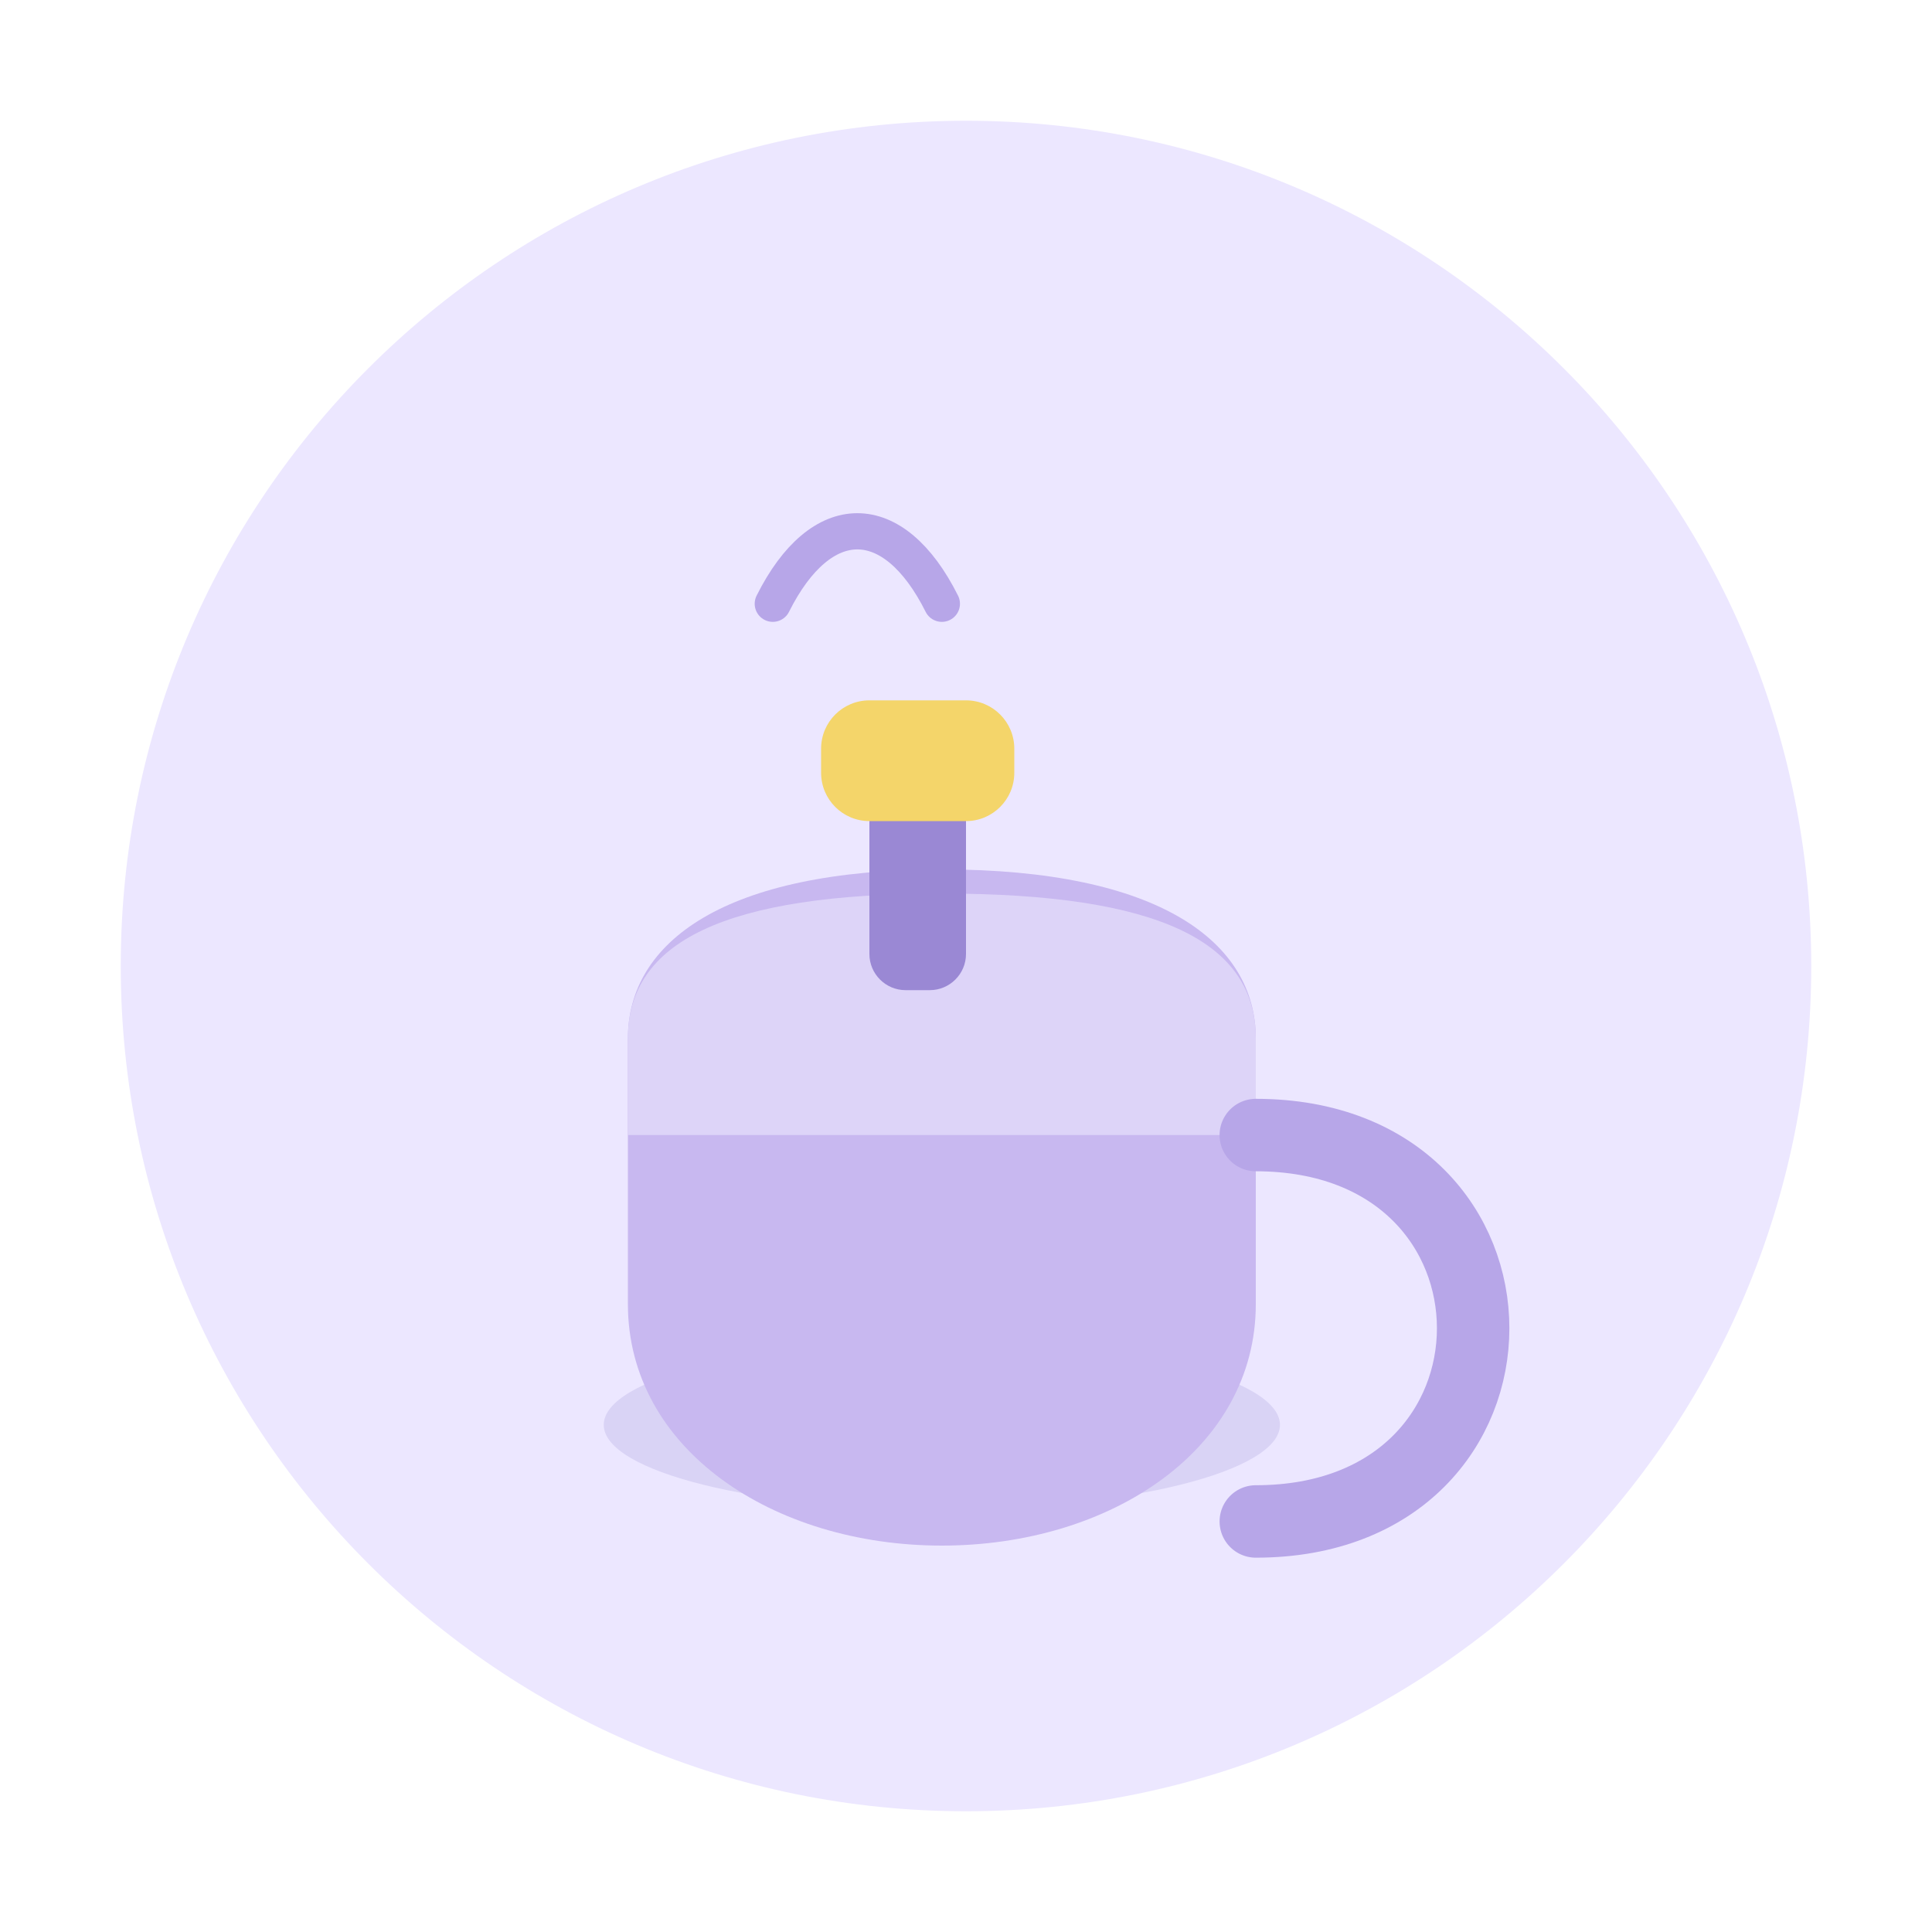
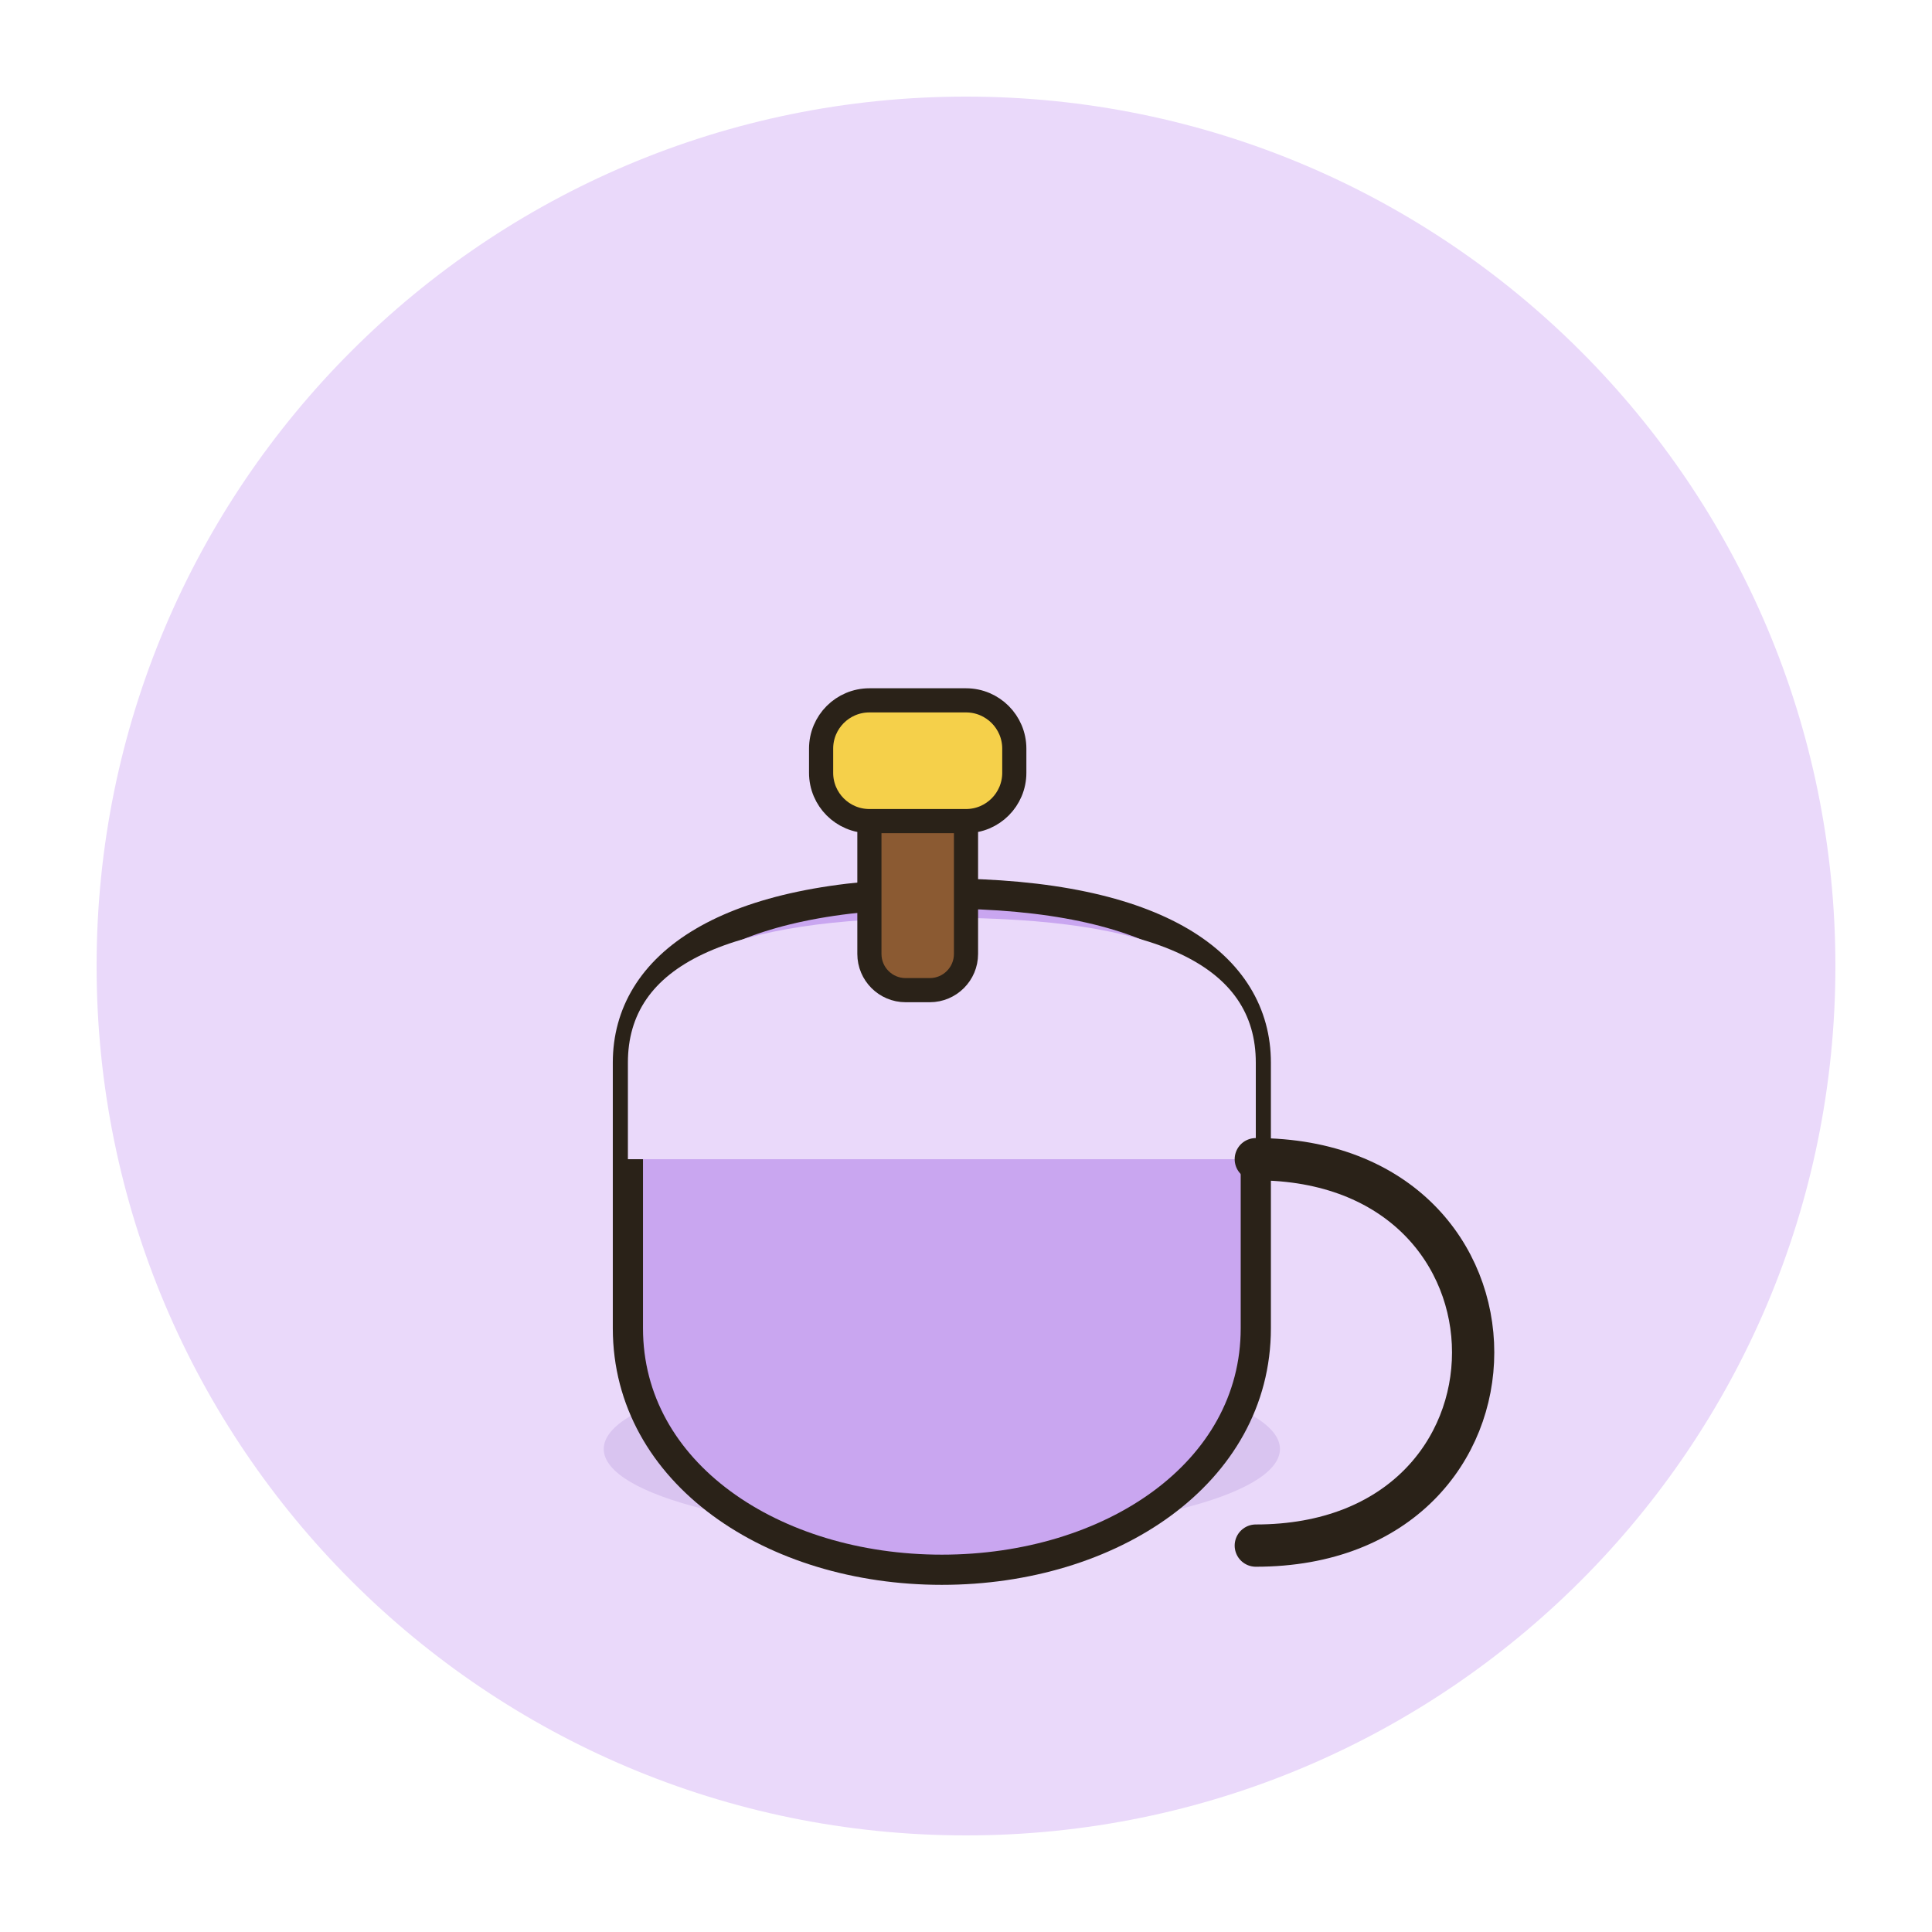
<svg xmlns="http://www.w3.org/2000/svg" viewBox="0 0 160 160" fill="none">
-   <circle cx="80" cy="80" r="70" fill="#ECE7FF" />
-   <ellipse cx="78" cy="118" rx="28" ry="7" fill="#D9D3F5" />
-   <path d="M52 86c0-8 8-14 26-14s26 6 26 14v22c0 12-12 20-26 20s-26-8-26-20V86Z" fill="#C8B8F0" />
-   <path d="M52 86c0-8 8-12 26-12s26 4 26 12v8H52v-8Z" fill="#DDD4F8" />
-   <path d="M104 94c12 0 18 8 18 16s-6 16-18 16" stroke="#B7A6E8" stroke-width="6" stroke-linecap="round" />
-   <rect x="72" y="64" width="8" height="18" rx="3" fill="#9A88D4" />
-   <rect x="68" y="58" width="16" height="10" rx="4" fill="#F4D56A" />
-   <path d="M64 50c4-8 10-8 14 0" stroke="#B7A6E8" stroke-width="3" stroke-linecap="round" />
+   <circle cx="80" cy="80" r="72" fill="#EAD9FA" />
+   <ellipse cx="78" cy="120" rx="28" ry="7" fill="#D9C4F0" />
+   <path d="M52 88c0-8 8-14 26-14s26 6 26 14v22c0 12-12 20-26 20s-26-8-26-20V88Z" fill="#C9A6F0" stroke="#2A2218" stroke-width="2.5" />
+   <path d="M52 88c0-8 8-12 26-12s26 4 26 12v8H52v-8Z" fill="#EAD9FA" />
+   <path d="M104 96c12 0 18 8 18 16s-6 16-18 16" stroke="#2A2218" stroke-width="3.5" stroke-linecap="round" />
+   <rect x="72" y="66" width="8" height="16" rx="3" fill="#8B5A32" stroke="#2A2218" stroke-width="2" />
+   <rect x="68" y="58" width="16" height="10" rx="4" fill="#F5D04A" stroke="#2A2218" stroke-width="2" />
</svg>
